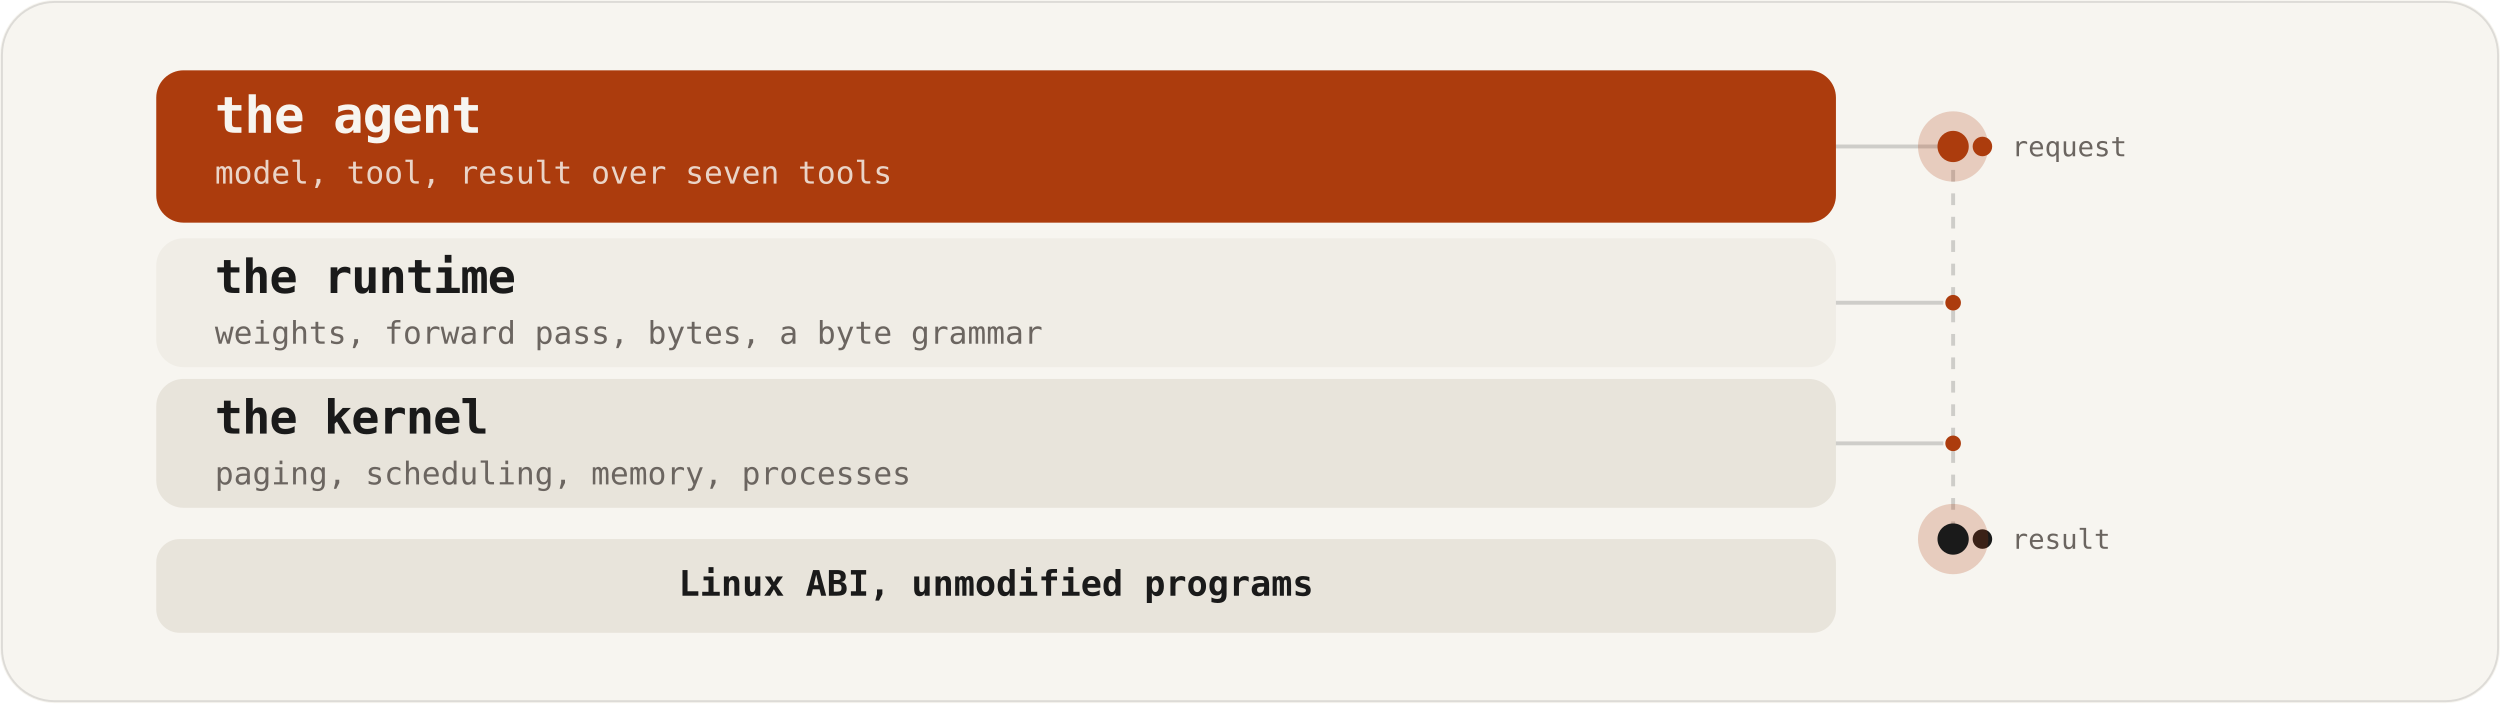
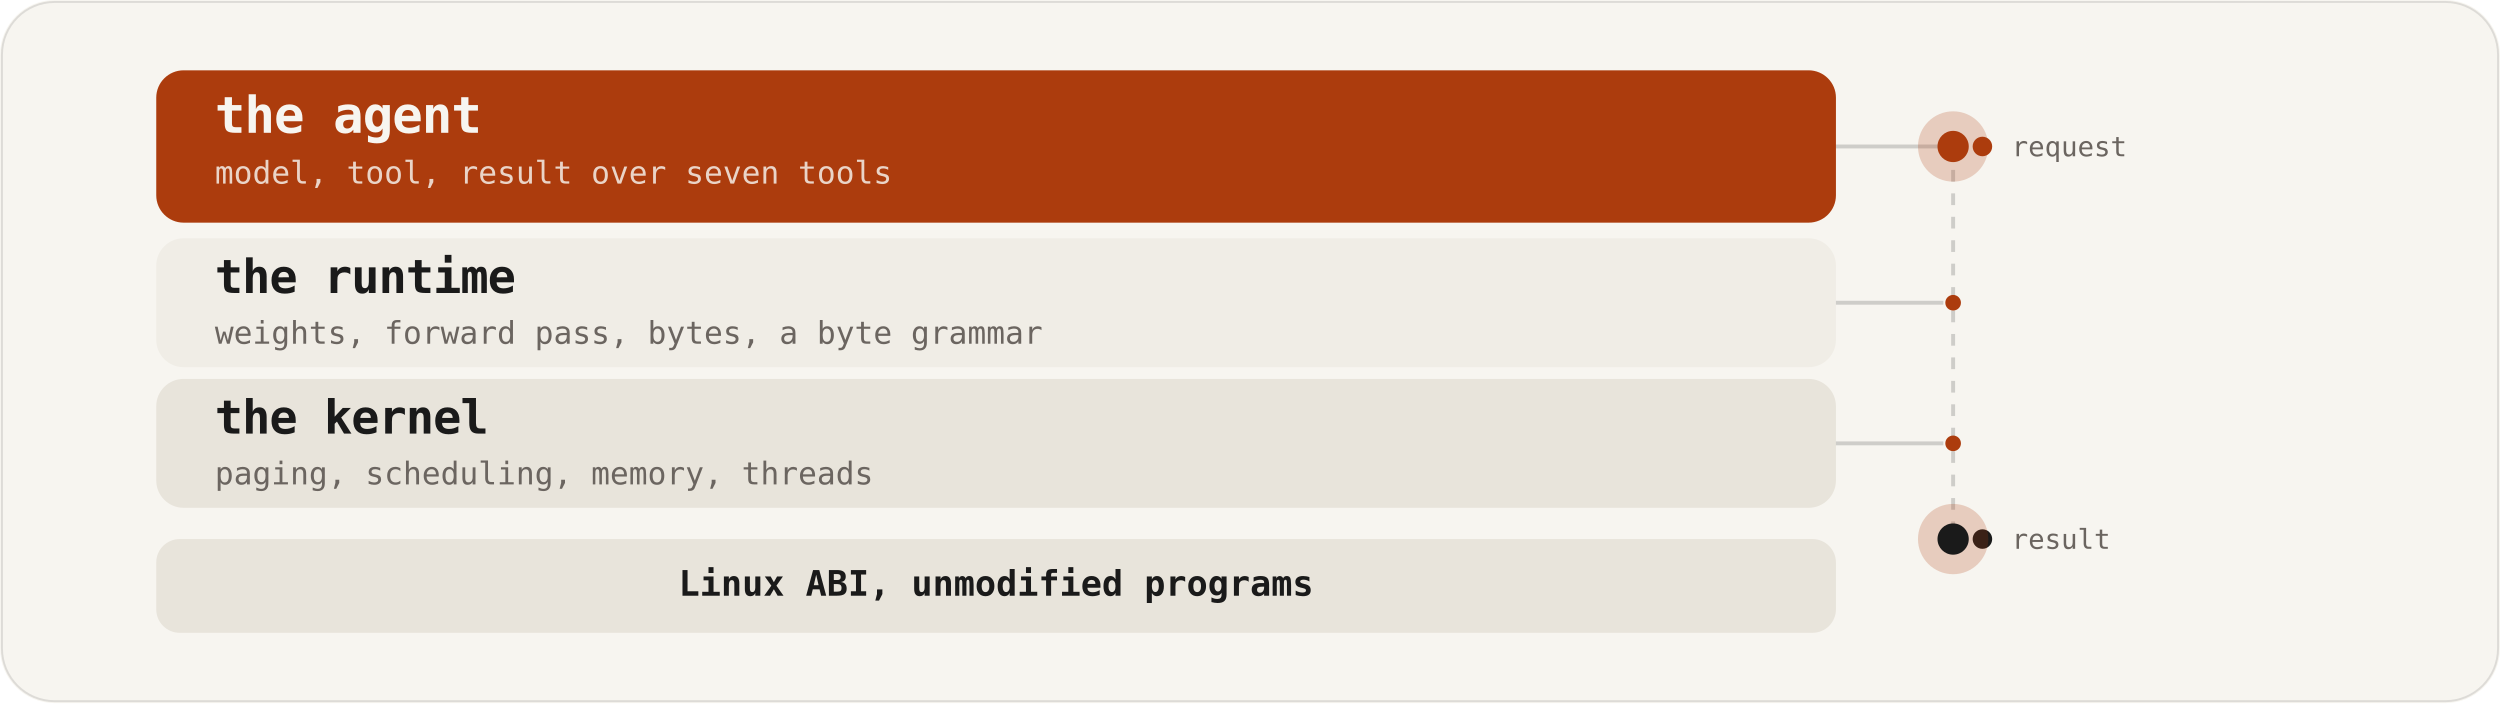
<svg xmlns="http://www.w3.org/2000/svg" width="1280" height="360" viewBox="0 0 1280 360" role="img">
  <style>
    :root { color-scheme: light dark; }
    text { font-family: ui-monospace, SFMono-Regular, "SF Mono", Menlo, Consolas, monospace; }
    .bg { fill: #f7f5f0; }
    .border { fill: none; stroke: rgba(26,26,26,0.12); stroke-width: 1; }
    .panel-agent { fill: #ac3c0d; }
    .panel-runtime { fill: #f0ede6; }
    .panel-kernel { fill: #e8e4db; }
    .panel-base { fill: #e8e4db; }
    .ink { fill: #1a1a1a; }
    .secondary { fill: #6b6560; }
    .inverse { fill: #f7f5f0; }
    .inverse-secondary { fill: rgba(247,245,240,0.82); }
    .connector { fill: none; stroke: rgba(26,26,26,0.18); stroke-width: 2; stroke-dasharray: 6 6; }
    .tick { fill: none; stroke: rgba(26,26,26,0.18); stroke-width: 2; }
    .node { fill: #ac3c0d; }
    .glow { fill: #ac3c0d; opacity: 0.22; }
    .token-req { fill: #ac3c0d; }
    .token-res { fill: #1a1a1a; }
    .trail-req { fill: #ac3c0d; }
    .trail-res { fill: #1a1a1a; }
    .label { font-size: 14px; font-weight: 400; }
    .layer-name { font-size: 26px; font-weight: 700; letter-spacing: -0.02em; }
    .layer-name-sm { font-size: 24px; font-weight: 700; letter-spacing: -0.02em; }
    .layer-body { font-size: 16px; font-weight: 400; }
    .base-label { font-size: 18px; font-weight: 700; }
    @keyframes drop {
      0% { transform: translateY(0); opacity: 1; }
      32% { transform: translateY(201px); opacity: 1; }
      40% { transform: translateY(201px); opacity: 0; }
      41% { transform: translateY(0); opacity: 0; }
      100% { transform: translateY(0); opacity: 0; }
    }
    @keyframes rise {
      0%,44% { transform: translateY(201px); opacity: 0; }
      50% { transform: translateY(201px); opacity: 1; }
      82% { transform: translateY(0); opacity: 1; }
      90% { transform: translateY(0); opacity: 0; }
      100% { transform: translateY(201px); opacity: 0; }
    }
    .mover { animation-duration: 7s; animation-timing-function: ease-in-out; animation-iteration-count: infinite; transform-box: fill-box; transform-origin: center; }
    .down { animation-name: drop; }
    .up { animation-name: rise; }
    .t1 { animation-delay: 0s; }
    .t2 { animation-delay: -0.12s; }
    .t3 { animation-delay: -0.24s; }
    .t4 { animation-delay: -0.36s; }
    @media (prefers-color-scheme: dark) {
      .bg { fill: #0d0d0d; }
      .border { stroke: rgba(232,230,225,0.10); }
      .panel-agent { fill: #e07b4d; }
      .panel-runtime { fill: #141414; }
      .panel-kernel { fill: #1a1a1a; }
      .panel-base { fill: #1a1a1a; }
      .ink { fill: #e8e6e1; }
      .secondary { fill: #a8a29e; }
      .inverse { fill: #0d0d0d; }
      .inverse-secondary { fill: rgba(13,13,13,0.78); }
      .connector { stroke: rgba(232,230,225,0.14); }
      .tick { stroke: rgba(232,230,225,0.14); }
      .node { fill: #e07b4d; }
      .glow { fill: #e07b4d; }
      .token-req { fill: #e07b4d; }
      .token-res { fill: #e8e6e1; }
      .trail-req { fill: #e07b4d; }
      .trail-res { fill: #e8e6e1; }
    }
    @media (prefers-reduced-motion: reduce) {
      .traffic { opacity: 0; }
    }
  </style>
  <rect class="bg" width="1280" height="360" rx="28" />
  <rect class="border" width="1278" height="358" x="1" y="1" rx="27" />
  <rect class="panel-agent" x="80" y="36" width="860" height="78" rx="14" />
  <text class="inverse layer-name" x="110" y="68">the agent</text>
  <text class="inverse-secondary layer-body" x="110" y="94">model, tool, result over seven tools</text>
  <rect class="panel-runtime" x="80" y="122" width="860" height="66" rx="14" />
  <text class="ink layer-name-sm" x="110" y="150">the runtime</text>
  <text class="secondary layer-body" x="110" y="176">weights, forward pass, bytes, a byte grammar</text>
  <rect class="panel-kernel" x="80" y="194" width="860" height="66" rx="14" />
  <text class="ink layer-name-sm" x="110" y="222">the kernel</text>
-   <text class="secondary layer-body" x="110" y="248">paging, scheduling, memory, processes</text>
+   <text class="secondary layer-body" x="110" y="248">paging, scheduling, memory, threads</text>
  <rect class="panel-base" x="80" y="276" width="860" height="48" rx="12" />
  <text class="ink base-label" x="510" y="305" text-anchor="middle">Linux ABI, unmodified programs</text>
  <line class="connector" x1="1000" y1="75" x2="1000" y2="276" />
  <line class="tick" x1="940" y1="75" x2="995" y2="75" />
  <line class="tick" x1="940" y1="155" x2="995" y2="155" />
  <line class="tick" x1="940" y1="227" x2="995" y2="227" />
  <circle class="node" cx="1000" cy="75" r="5" />
  <circle class="node" cx="1000" cy="155" r="4" />
  <circle class="node" cx="1000" cy="227" r="4" />
  <circle class="token-req" cx="1015" cy="75" r="5" />
  <text class="label secondary" x="1030" y="80">request</text>
  <circle class="token-res" cx="1015" cy="276" r="5" />
  <text class="label secondary" x="1030" y="281">result</text>
  <g class="traffic">
    <circle class="glow mover down t4" cx="1000" cy="75" r="18" />
    <circle class="trail-req mover down t3" cx="1000" cy="75" r="4" opacity="0.35" />
    <circle class="trail-req mover down t2" cx="1000" cy="75" r="5" opacity="0.55" />
    <circle class="trail-req mover down t1" cx="1000" cy="75" r="6" opacity="0.75" />
    <circle class="token-req mover down t1" cx="1000" cy="75" r="8" />
    <circle class="glow mover up t4" cx="1000" cy="276" r="18" />
    <circle class="trail-res mover up t3" cx="1000" cy="276" r="4" opacity="0.35" />
    <circle class="trail-res mover up t2" cx="1000" cy="276" r="5" opacity="0.55" />
    <circle class="trail-res mover up t1" cx="1000" cy="276" r="6" opacity="0.75" />
    <circle class="token-res mover up t1" cx="1000" cy="276" r="8" />
  </g>
</svg>
